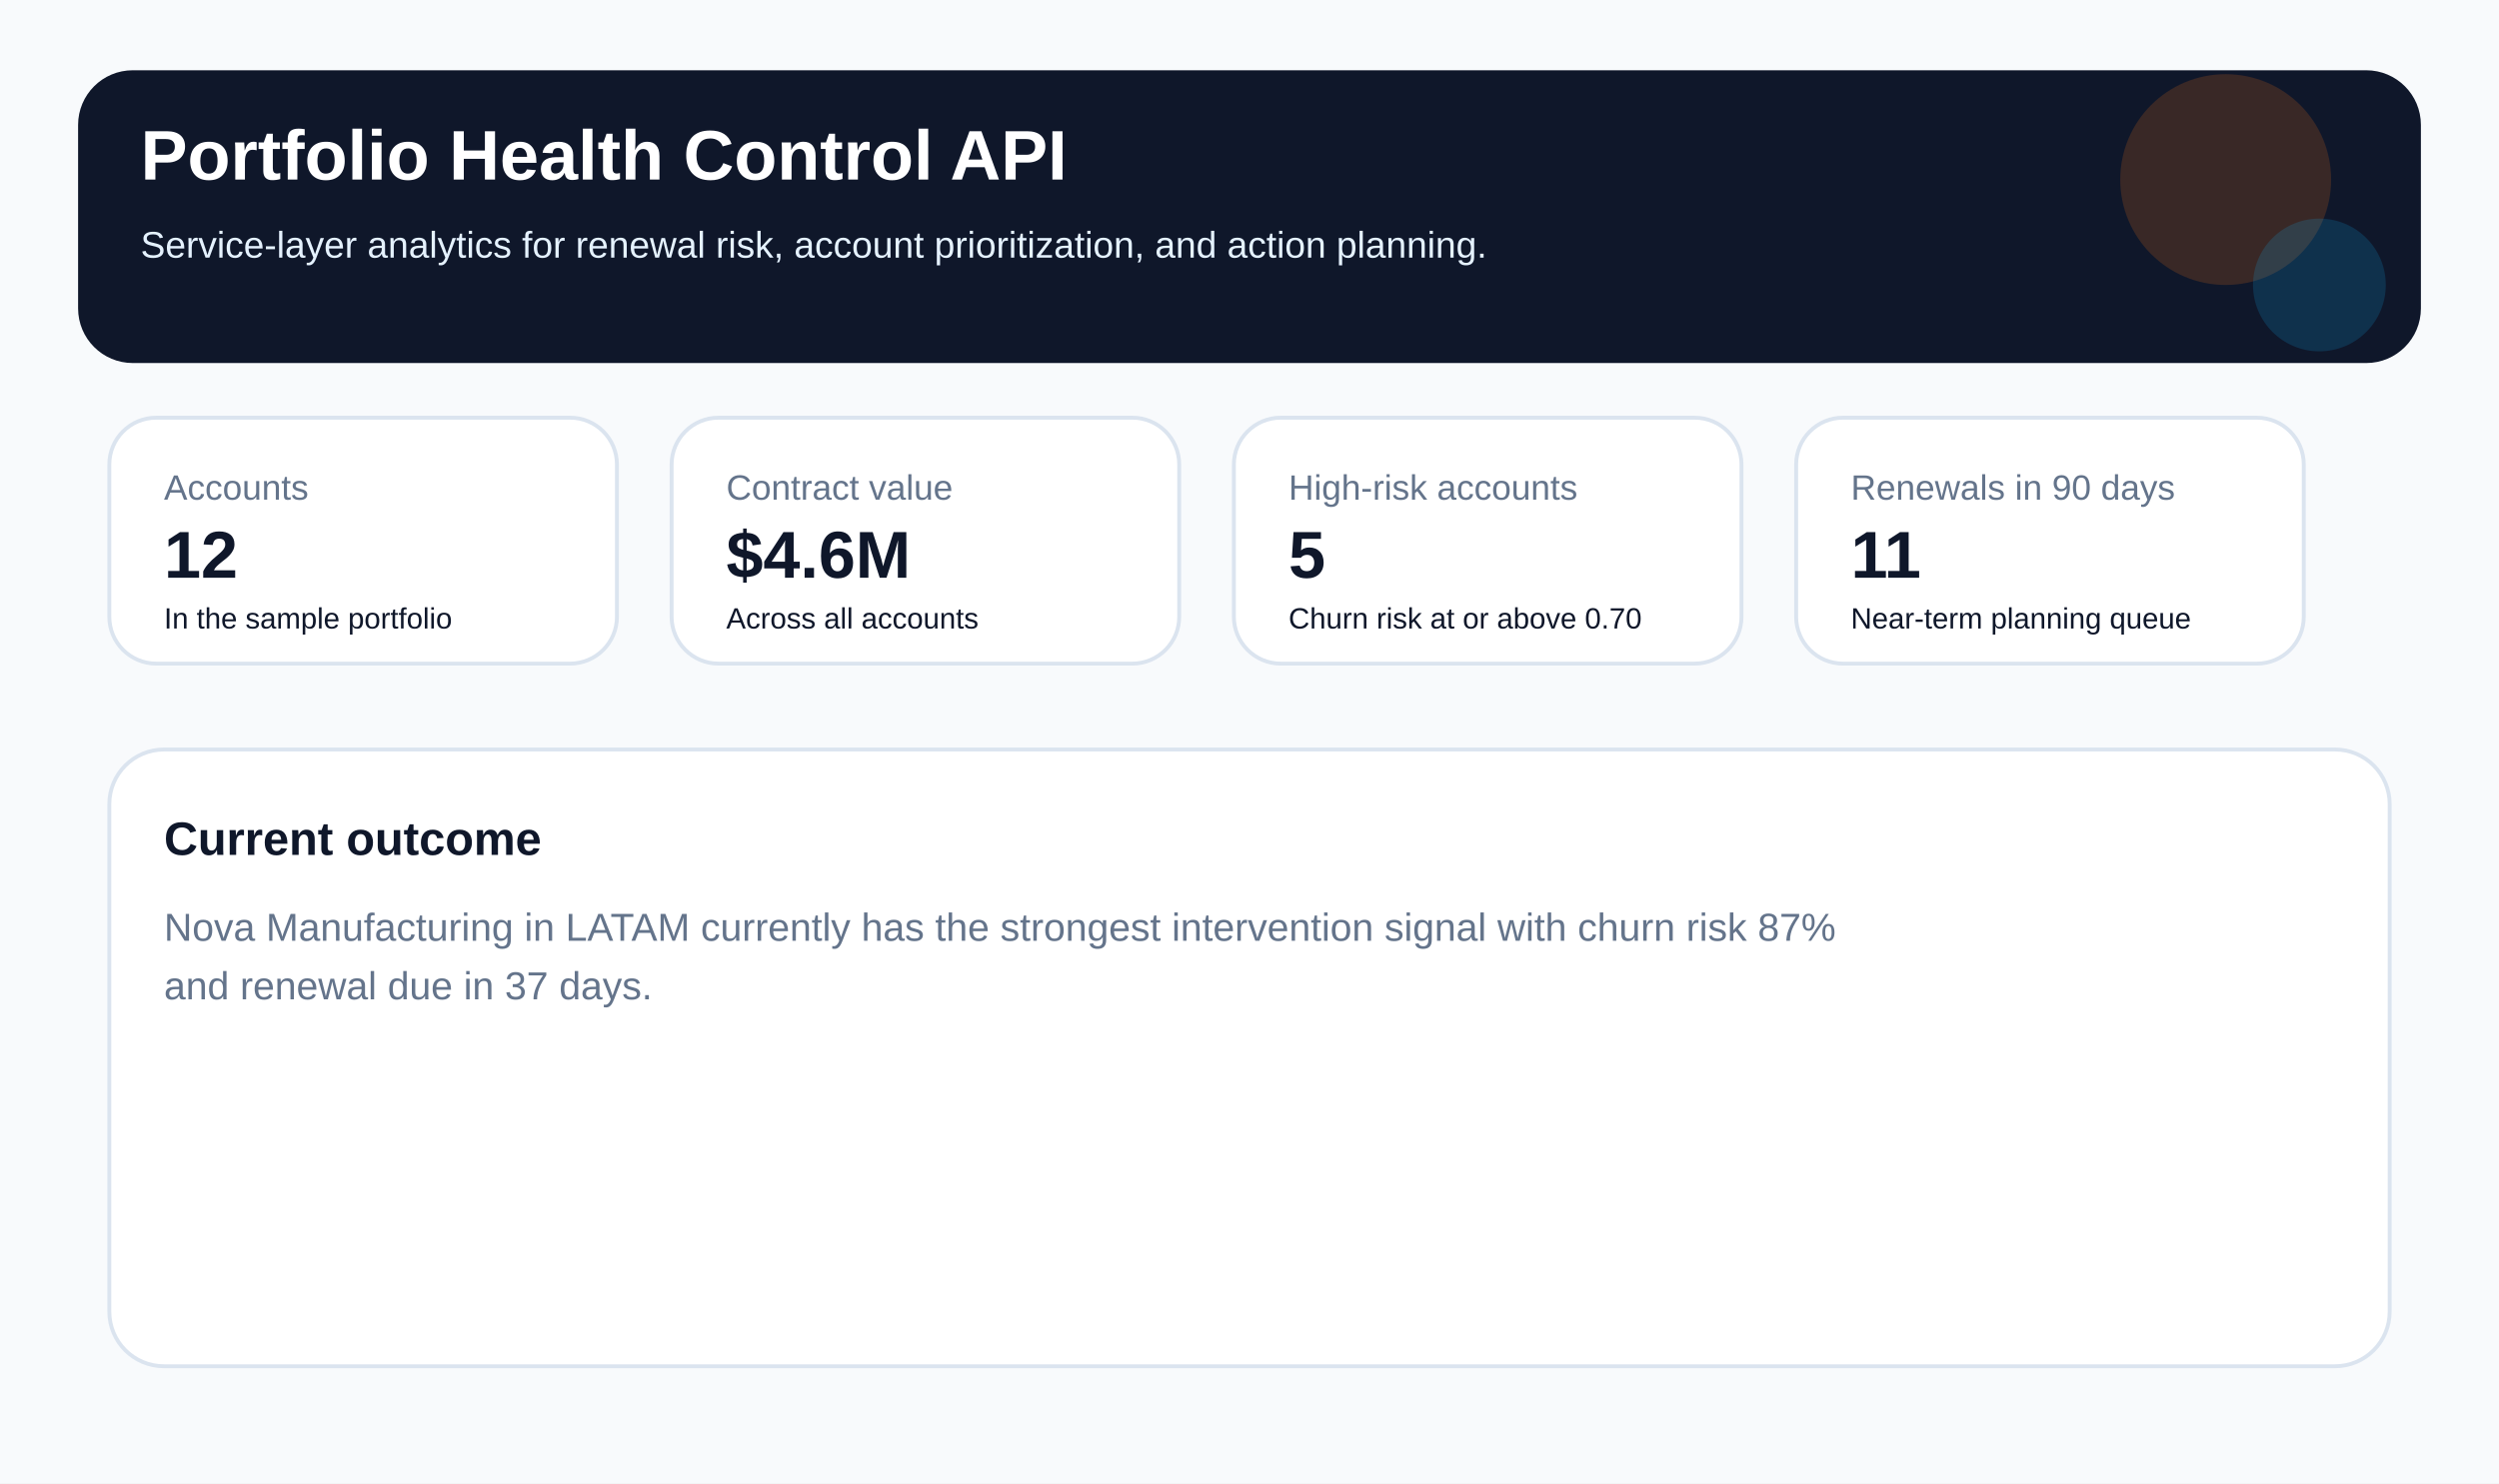
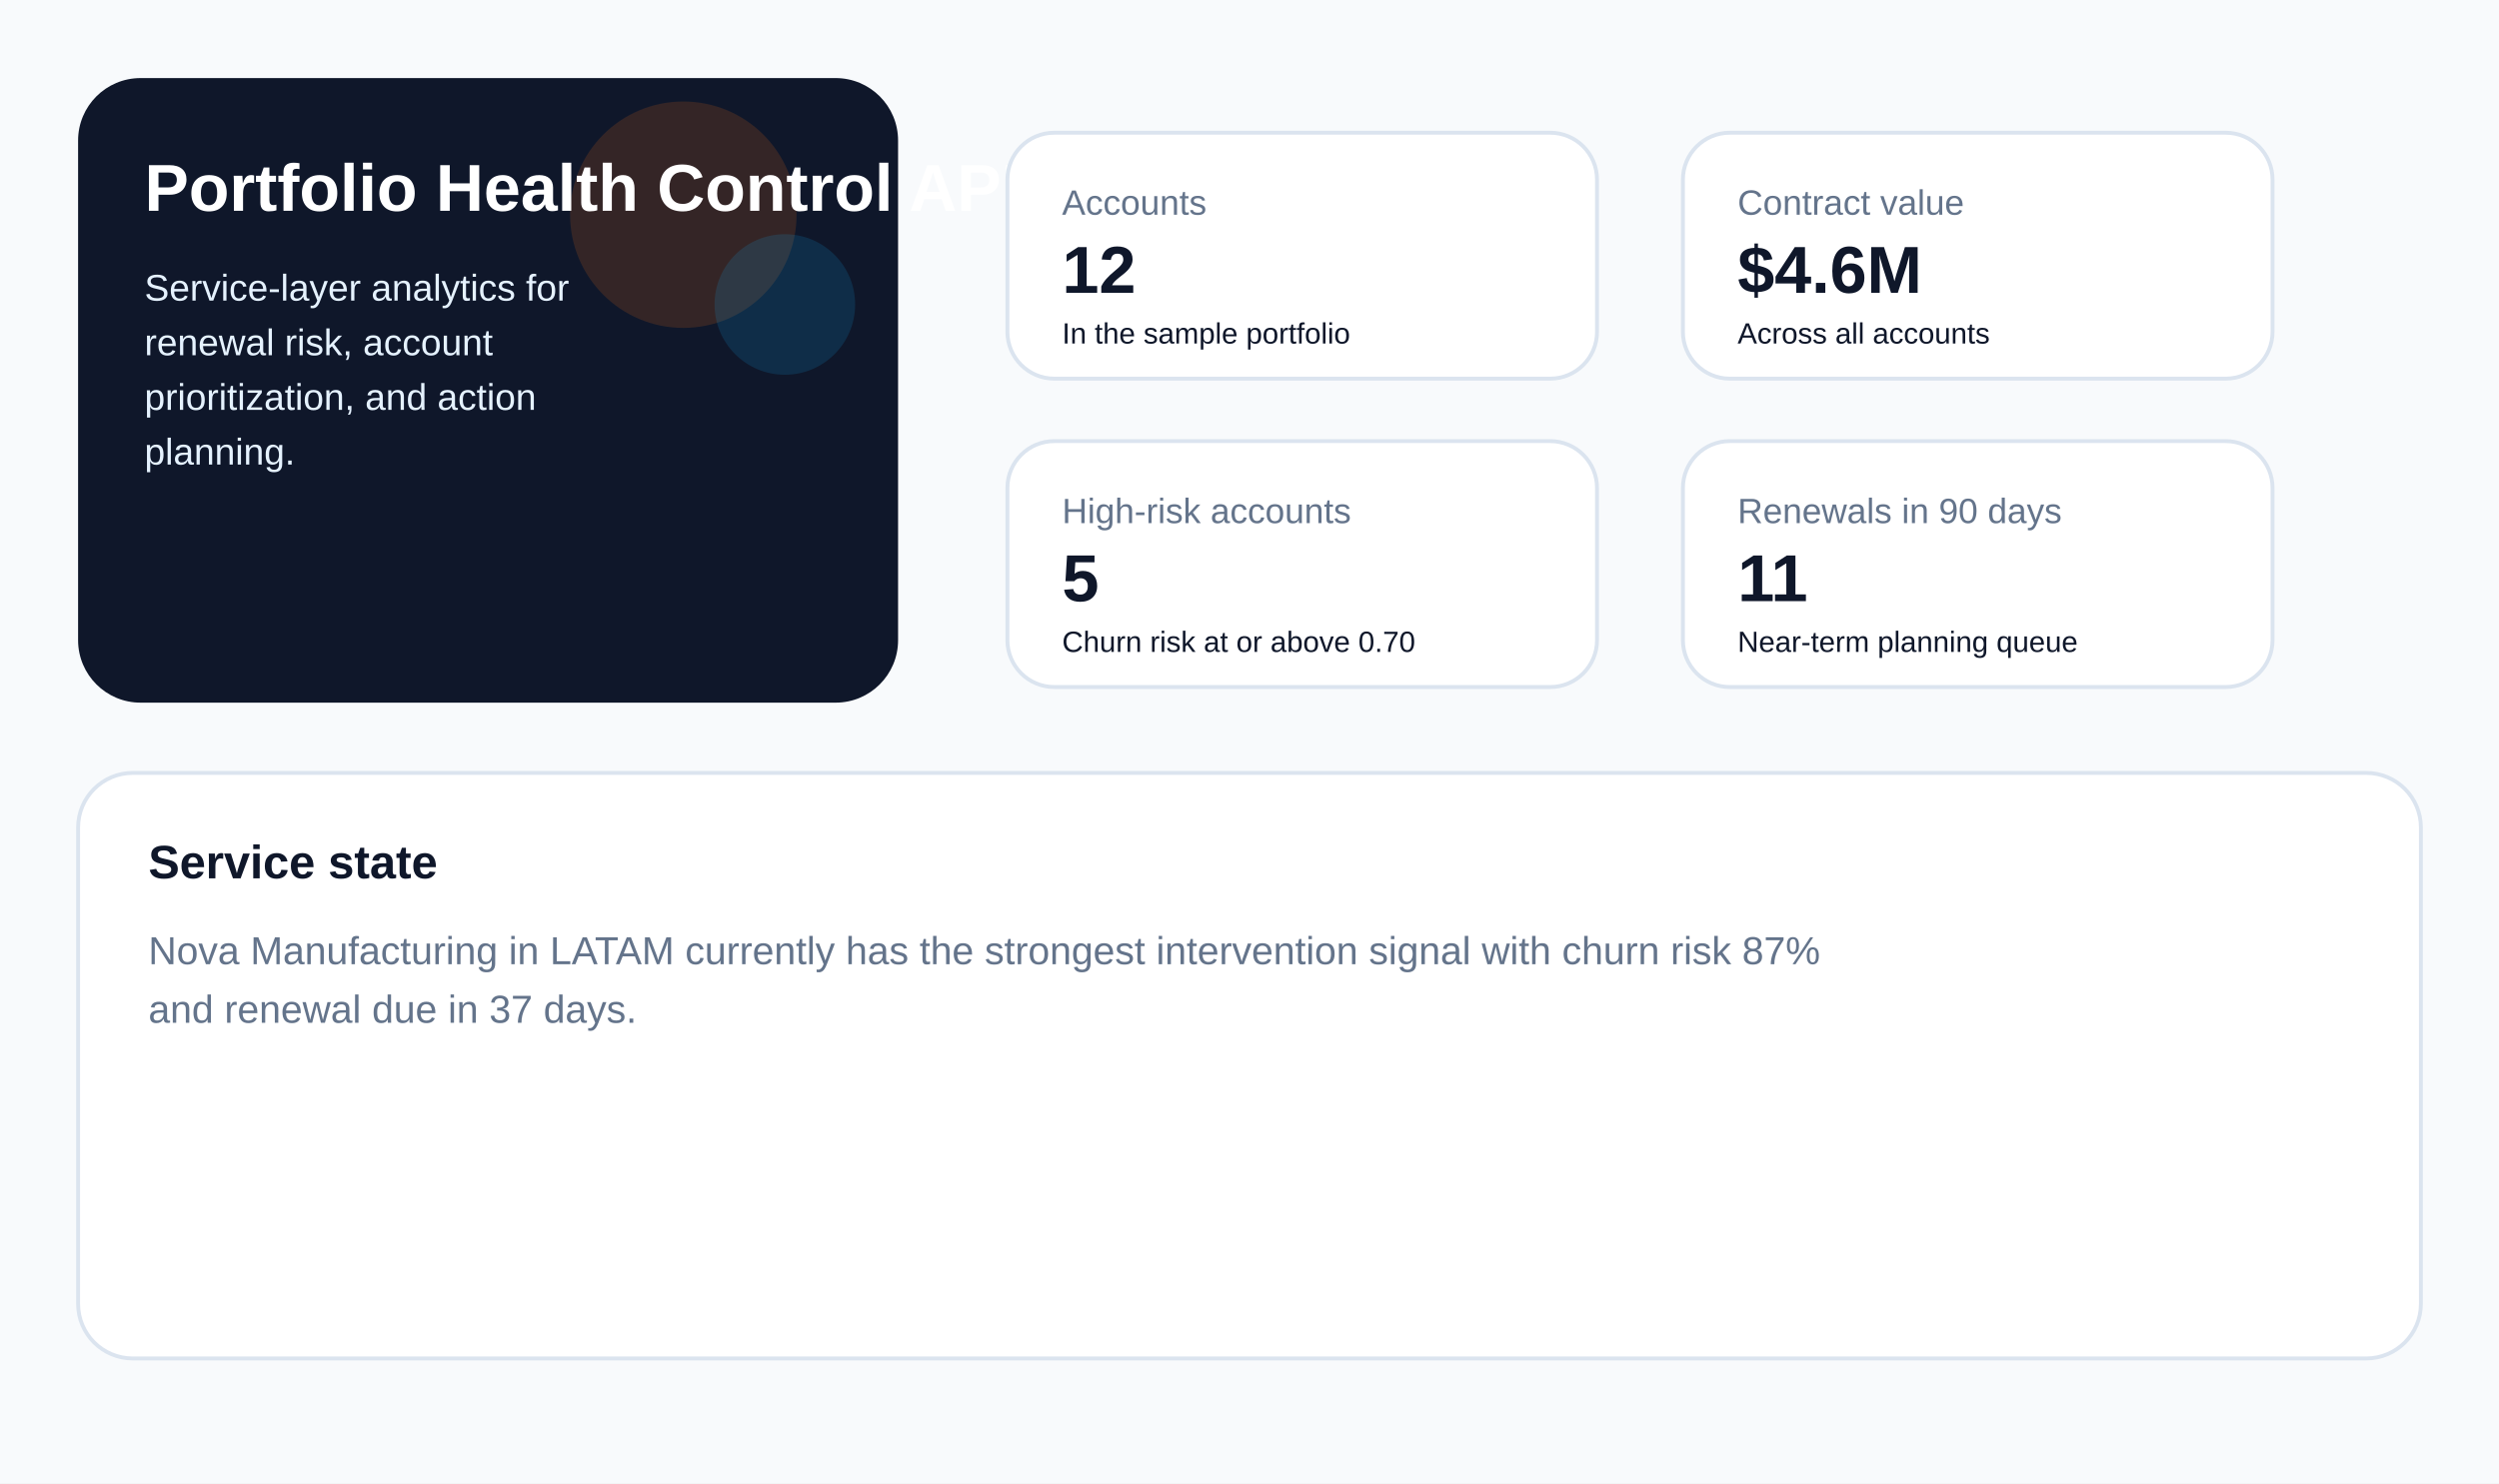
<svg xmlns="http://www.w3.org/2000/svg" width="1280" height="760" viewBox="0 0 1280 760" role="img" aria-label="Portfolio Health Control API">
  <rect width="1280" height="760" fill="#f8fafc" />
-   <rect x="40" y="36" width="1200" height="150" rx="28" fill="#0f172a" />
-   <circle cx="1140" cy="92" r="54" fill="#f97316" opacity="0.18" />
-   <circle cx="1188" cy="146" r="34" fill="#0ea5e9" opacity="0.18" />
-   <text x="72" y="92" fill="#ffffff" font-size="36" font-family="Segoe UI, Arial, sans-serif" font-weight="700">Portfolio Health Control API</text>
-   <text x="72" y="132" fill="#e5f2ff" font-size="19" font-family="Segoe UI, Arial, sans-serif">Service-layer analytics for renewal risk, account prioritization, and action planning.</text>
-   <rect x="56" y="214" width="260" height="126" rx="24" fill="#ffffff" stroke="#dbe4ef" stroke-width="2" />
-   <text x="84" y="256" fill="#64748b" font-size="18" font-family="Segoe UI, Arial, sans-serif">Accounts</text>
-   <text x="84" y="296" fill="#0f172a" font-size="34" font-family="Segoe UI, Arial, sans-serif" font-weight="700">12</text>
-   <text x="84" y="322" fill="#0f172a" font-size="15" font-family="Segoe UI, Arial, sans-serif">In the sample portfolio</text>
-   <rect x="344" y="214" width="260" height="126" rx="24" fill="#ffffff" stroke="#dbe4ef" stroke-width="2" />
-   <text x="372" y="256" fill="#64748b" font-size="18" font-family="Segoe UI, Arial, sans-serif">Contract value</text>
-   <text x="372" y="296" fill="#0f172a" font-size="34" font-family="Segoe UI, Arial, sans-serif" font-weight="700">$4.6M</text>
-   <text x="372" y="322" fill="#0f172a" font-size="15" font-family="Segoe UI, Arial, sans-serif">Across all accounts</text>
-   <rect x="632" y="214" width="260" height="126" rx="24" fill="#ffffff" stroke="#dbe4ef" stroke-width="2" />
-   <text x="660" y="256" fill="#64748b" font-size="18" font-family="Segoe UI, Arial, sans-serif">High-risk accounts</text>
-   <text x="660" y="296" fill="#0f172a" font-size="34" font-family="Segoe UI, Arial, sans-serif" font-weight="700">5</text>
-   <text x="660" y="322" fill="#0f172a" font-size="15" font-family="Segoe UI, Arial, sans-serif">Churn risk at or above 0.70</text>
-   <rect x="920" y="214" width="260" height="126" rx="24" fill="#ffffff" stroke="#dbe4ef" stroke-width="2" />
-   <text x="948" y="256" fill="#64748b" font-size="18" font-family="Segoe UI, Arial, sans-serif">Renewals in 90 days</text>
-   <text x="948" y="296" fill="#0f172a" font-size="34" font-family="Segoe UI, Arial, sans-serif" font-weight="700">11</text>
-   <text x="948" y="322" fill="#0f172a" font-size="15" font-family="Segoe UI, Arial, sans-serif">Near-term planning queue</text>
-   <rect x="56" y="384" width="1168" height="316" rx="28" fill="#ffffff" stroke="#dbe4ef" stroke-width="2" />
-   <text x="84" y="438" fill="#0f172a" font-size="24" font-family="Segoe UI, Arial, sans-serif" font-weight="700">Current outcome</text>
-   <text x="84" y="482" fill="#64748b" font-size="20" font-family="Segoe UI, Arial, sans-serif">Nova Manufacturing in LATAM currently has the strongest intervention signal with churn risk 87%</text>
-   <text x="84" y="512" fill="#64748b" font-size="20" font-family="Segoe UI, Arial, sans-serif">and renewal due in 37 days.</text>
+   <rect x="40" y="40" width="420" height="320" rx="32" fill="#0f172a" />
+   <circle cx="350" cy="110" r="58" fill="#f97316" opacity="0.16" />
+   <circle cx="402" cy="156" r="36" fill="#0ea5e9" opacity="0.16" />
+   <text x="74" y="108" fill="#ffffff" font-size="34" font-family="Segoe UI, Arial, sans-serif" font-weight="700">Portfolio Health Control API</text>
+   <text x="74" y="154" text-anchor="start" fill="#e5f2ff" font-size="19" font-family="Segoe UI, Arial, sans-serif">Service-layer analytics for</text>
+   <text x="74" y="182" text-anchor="start" fill="#e5f2ff" font-size="19" font-family="Segoe UI, Arial, sans-serif">renewal risk, account</text>
+   <text x="74" y="210" text-anchor="start" fill="#e5f2ff" font-size="19" font-family="Segoe UI, Arial, sans-serif">prioritization, and action</text>
+   <text x="74" y="238" text-anchor="start" fill="#e5f2ff" font-size="19" font-family="Segoe UI, Arial, sans-serif">planning.</text>
+   <rect x="516" y="68" width="302" height="126" rx="24" fill="#ffffff" stroke="#dbe4ef" stroke-width="2" />
+   <text x="544" y="110" fill="#64748b" font-size="18" font-family="Segoe UI, Arial, sans-serif">Accounts</text>
+   <text x="544" y="150" fill="#0f172a" font-size="34" font-family="Segoe UI, Arial, sans-serif" font-weight="700">12</text>
+   <text x="544" y="176" fill="#0f172a" font-size="15" font-family="Segoe UI, Arial, sans-serif">In the sample portfolio</text>
+   <rect x="862" y="68" width="302" height="126" rx="24" fill="#ffffff" stroke="#dbe4ef" stroke-width="2" />
+   <text x="890" y="110" fill="#64748b" font-size="18" font-family="Segoe UI, Arial, sans-serif">Contract value</text>
+   <text x="890" y="150" fill="#0f172a" font-size="34" font-family="Segoe UI, Arial, sans-serif" font-weight="700">$4.6M</text>
+   <text x="890" y="176" fill="#0f172a" font-size="15" font-family="Segoe UI, Arial, sans-serif">Across all accounts</text>
+   <rect x="516" y="226" width="302" height="126" rx="24" fill="#ffffff" stroke="#dbe4ef" stroke-width="2" />
+   <text x="544" y="268" fill="#64748b" font-size="18" font-family="Segoe UI, Arial, sans-serif">High-risk accounts</text>
+   <text x="544" y="308" fill="#0f172a" font-size="34" font-family="Segoe UI, Arial, sans-serif" font-weight="700">5</text>
+   <text x="544" y="334" fill="#0f172a" font-size="15" font-family="Segoe UI, Arial, sans-serif">Churn risk at or above 0.70</text>
+   <rect x="862" y="226" width="302" height="126" rx="24" fill="#ffffff" stroke="#dbe4ef" stroke-width="2" />
+   <text x="890" y="268" fill="#64748b" font-size="18" font-family="Segoe UI, Arial, sans-serif">Renewals in 90 days</text>
+   <text x="890" y="308" fill="#0f172a" font-size="34" font-family="Segoe UI, Arial, sans-serif" font-weight="700">11</text>
+   <text x="890" y="334" fill="#0f172a" font-size="15" font-family="Segoe UI, Arial, sans-serif">Near-term planning queue</text>
+   <rect x="40" y="396" width="1200" height="300" rx="28" fill="#ffffff" stroke="#dbe4ef" stroke-width="2" />
+   <text x="76" y="450" fill="#0f172a" font-size="24" font-family="Segoe UI, Arial, sans-serif" font-weight="700">Service state</text>
+   <text x="76" y="494" text-anchor="start" fill="#64748b" font-size="20" font-family="Segoe UI, Arial, sans-serif">Nova Manufacturing in LATAM currently has the strongest intervention signal with churn risk 87%</text>
+   <text x="76" y="524" text-anchor="start" fill="#64748b" font-size="20" font-family="Segoe UI, Arial, sans-serif">and renewal due in 37 days.</text>
</svg>
